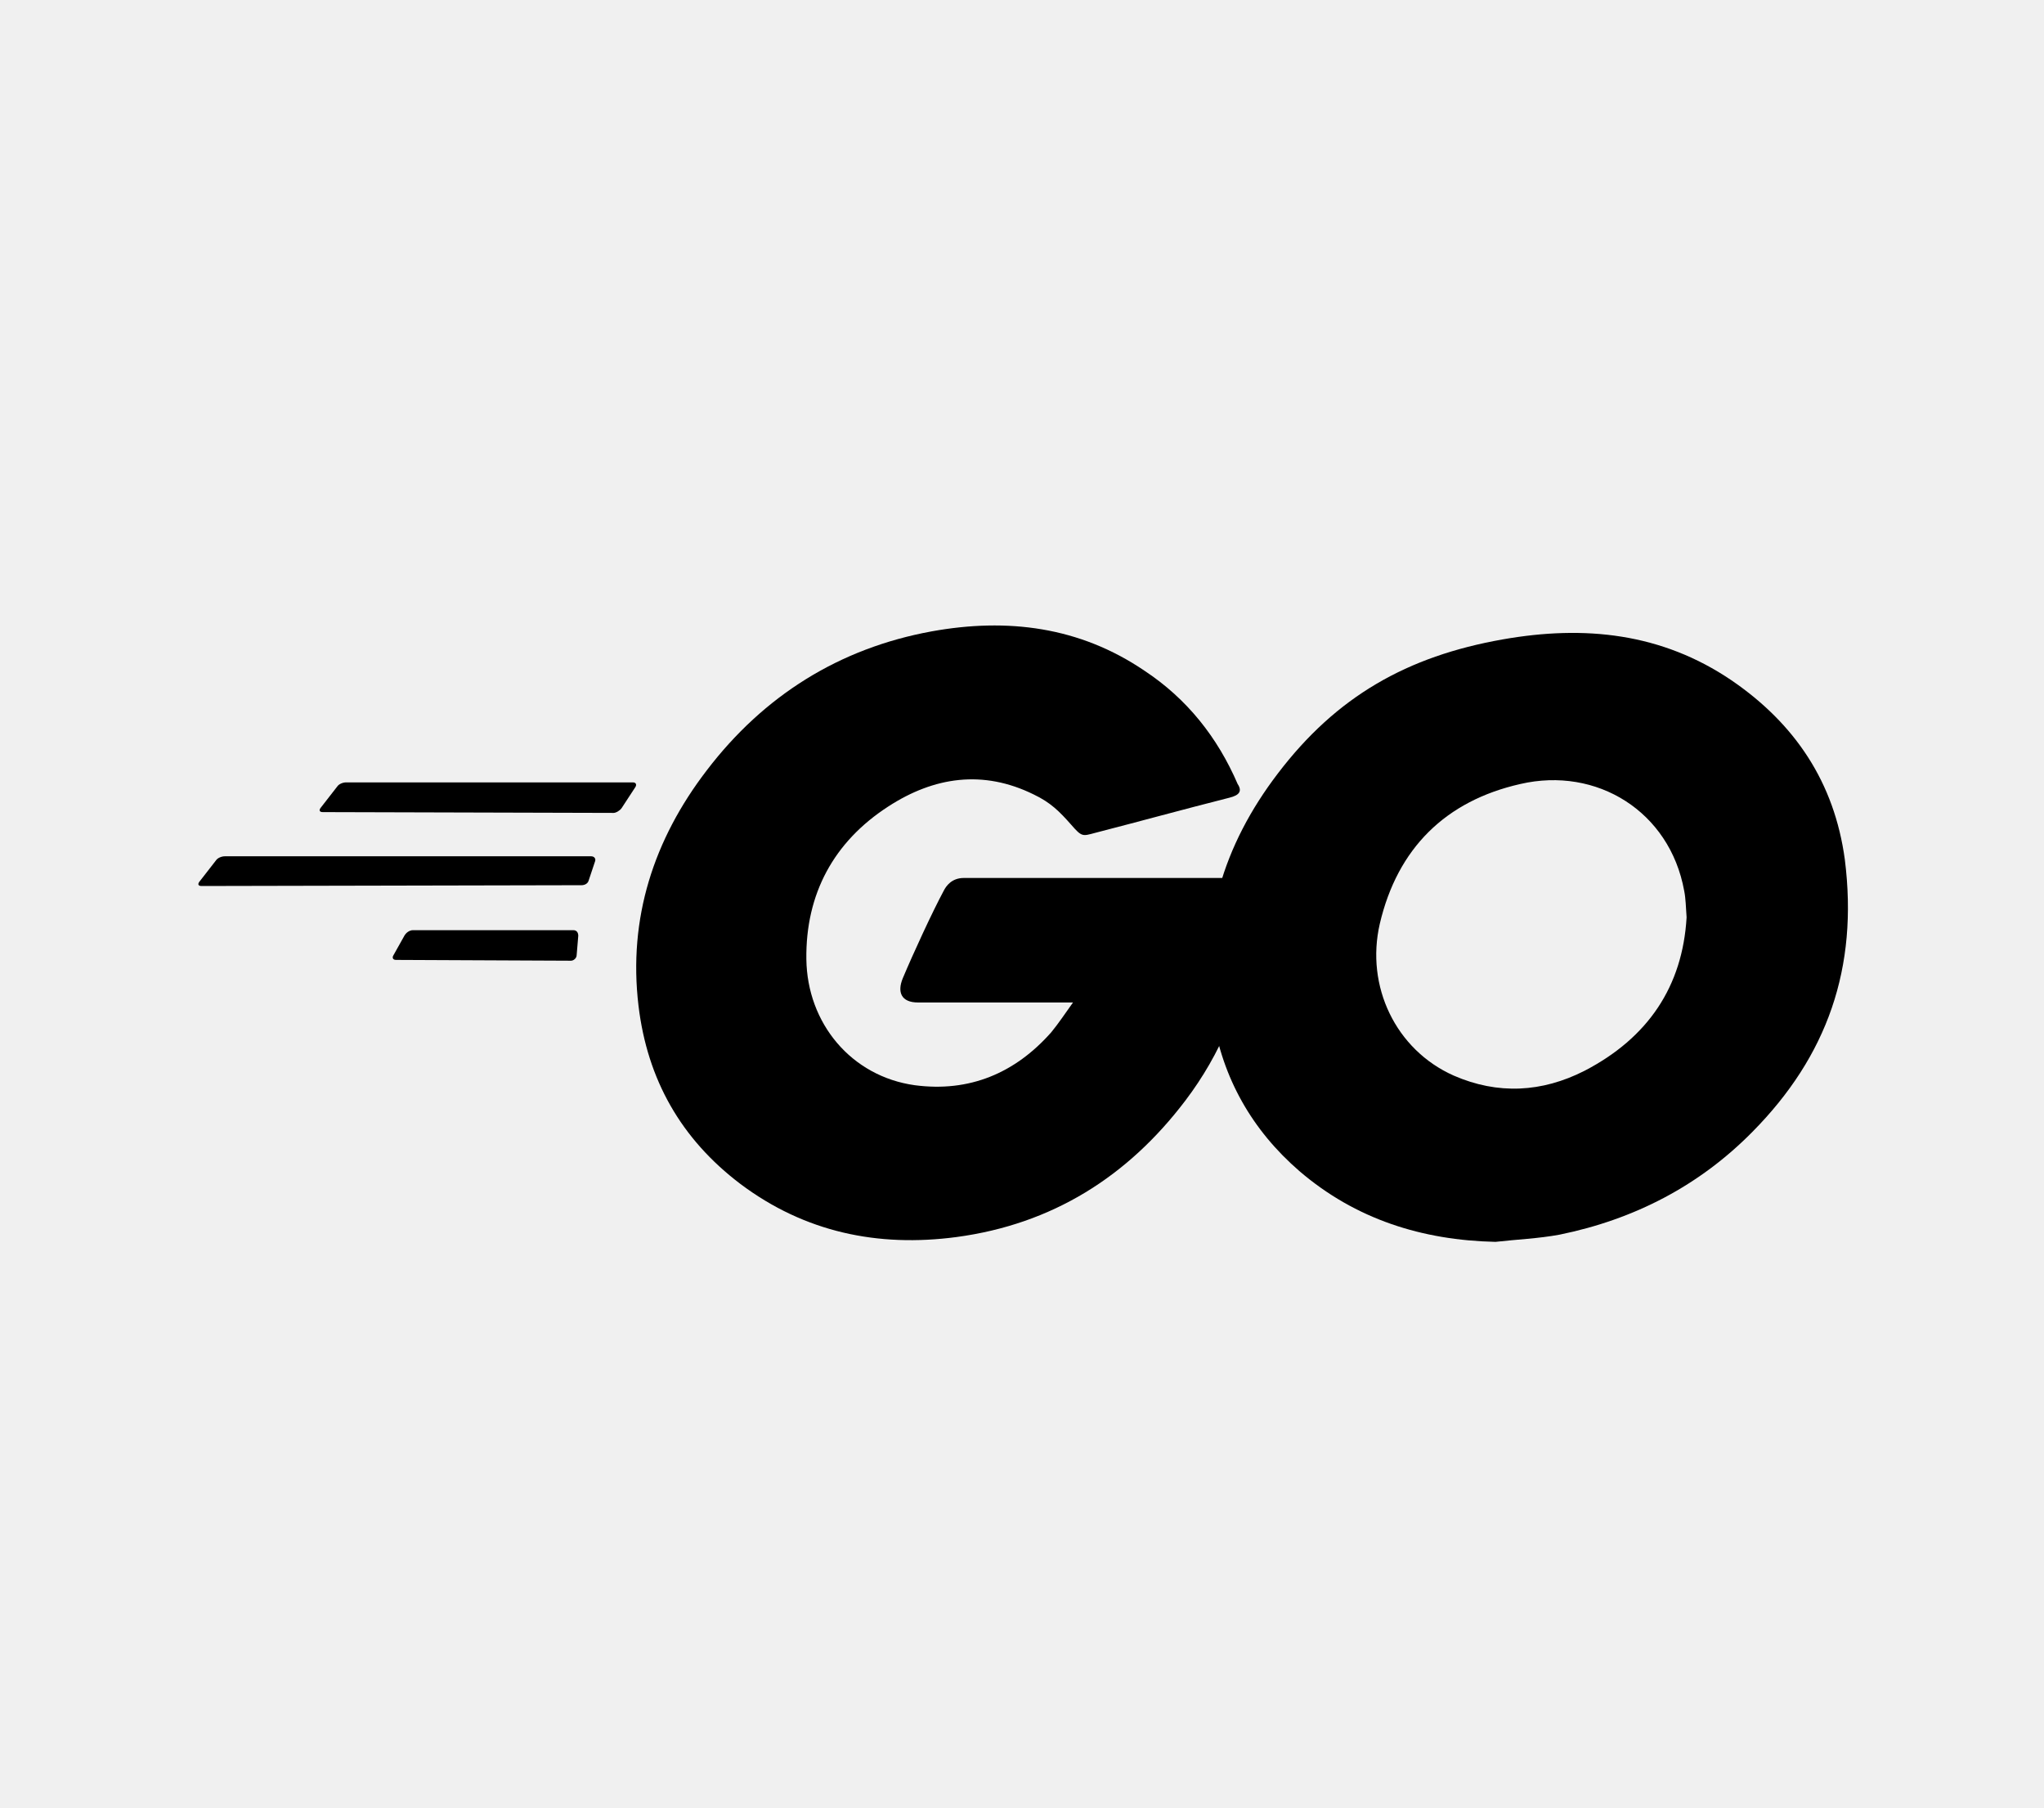
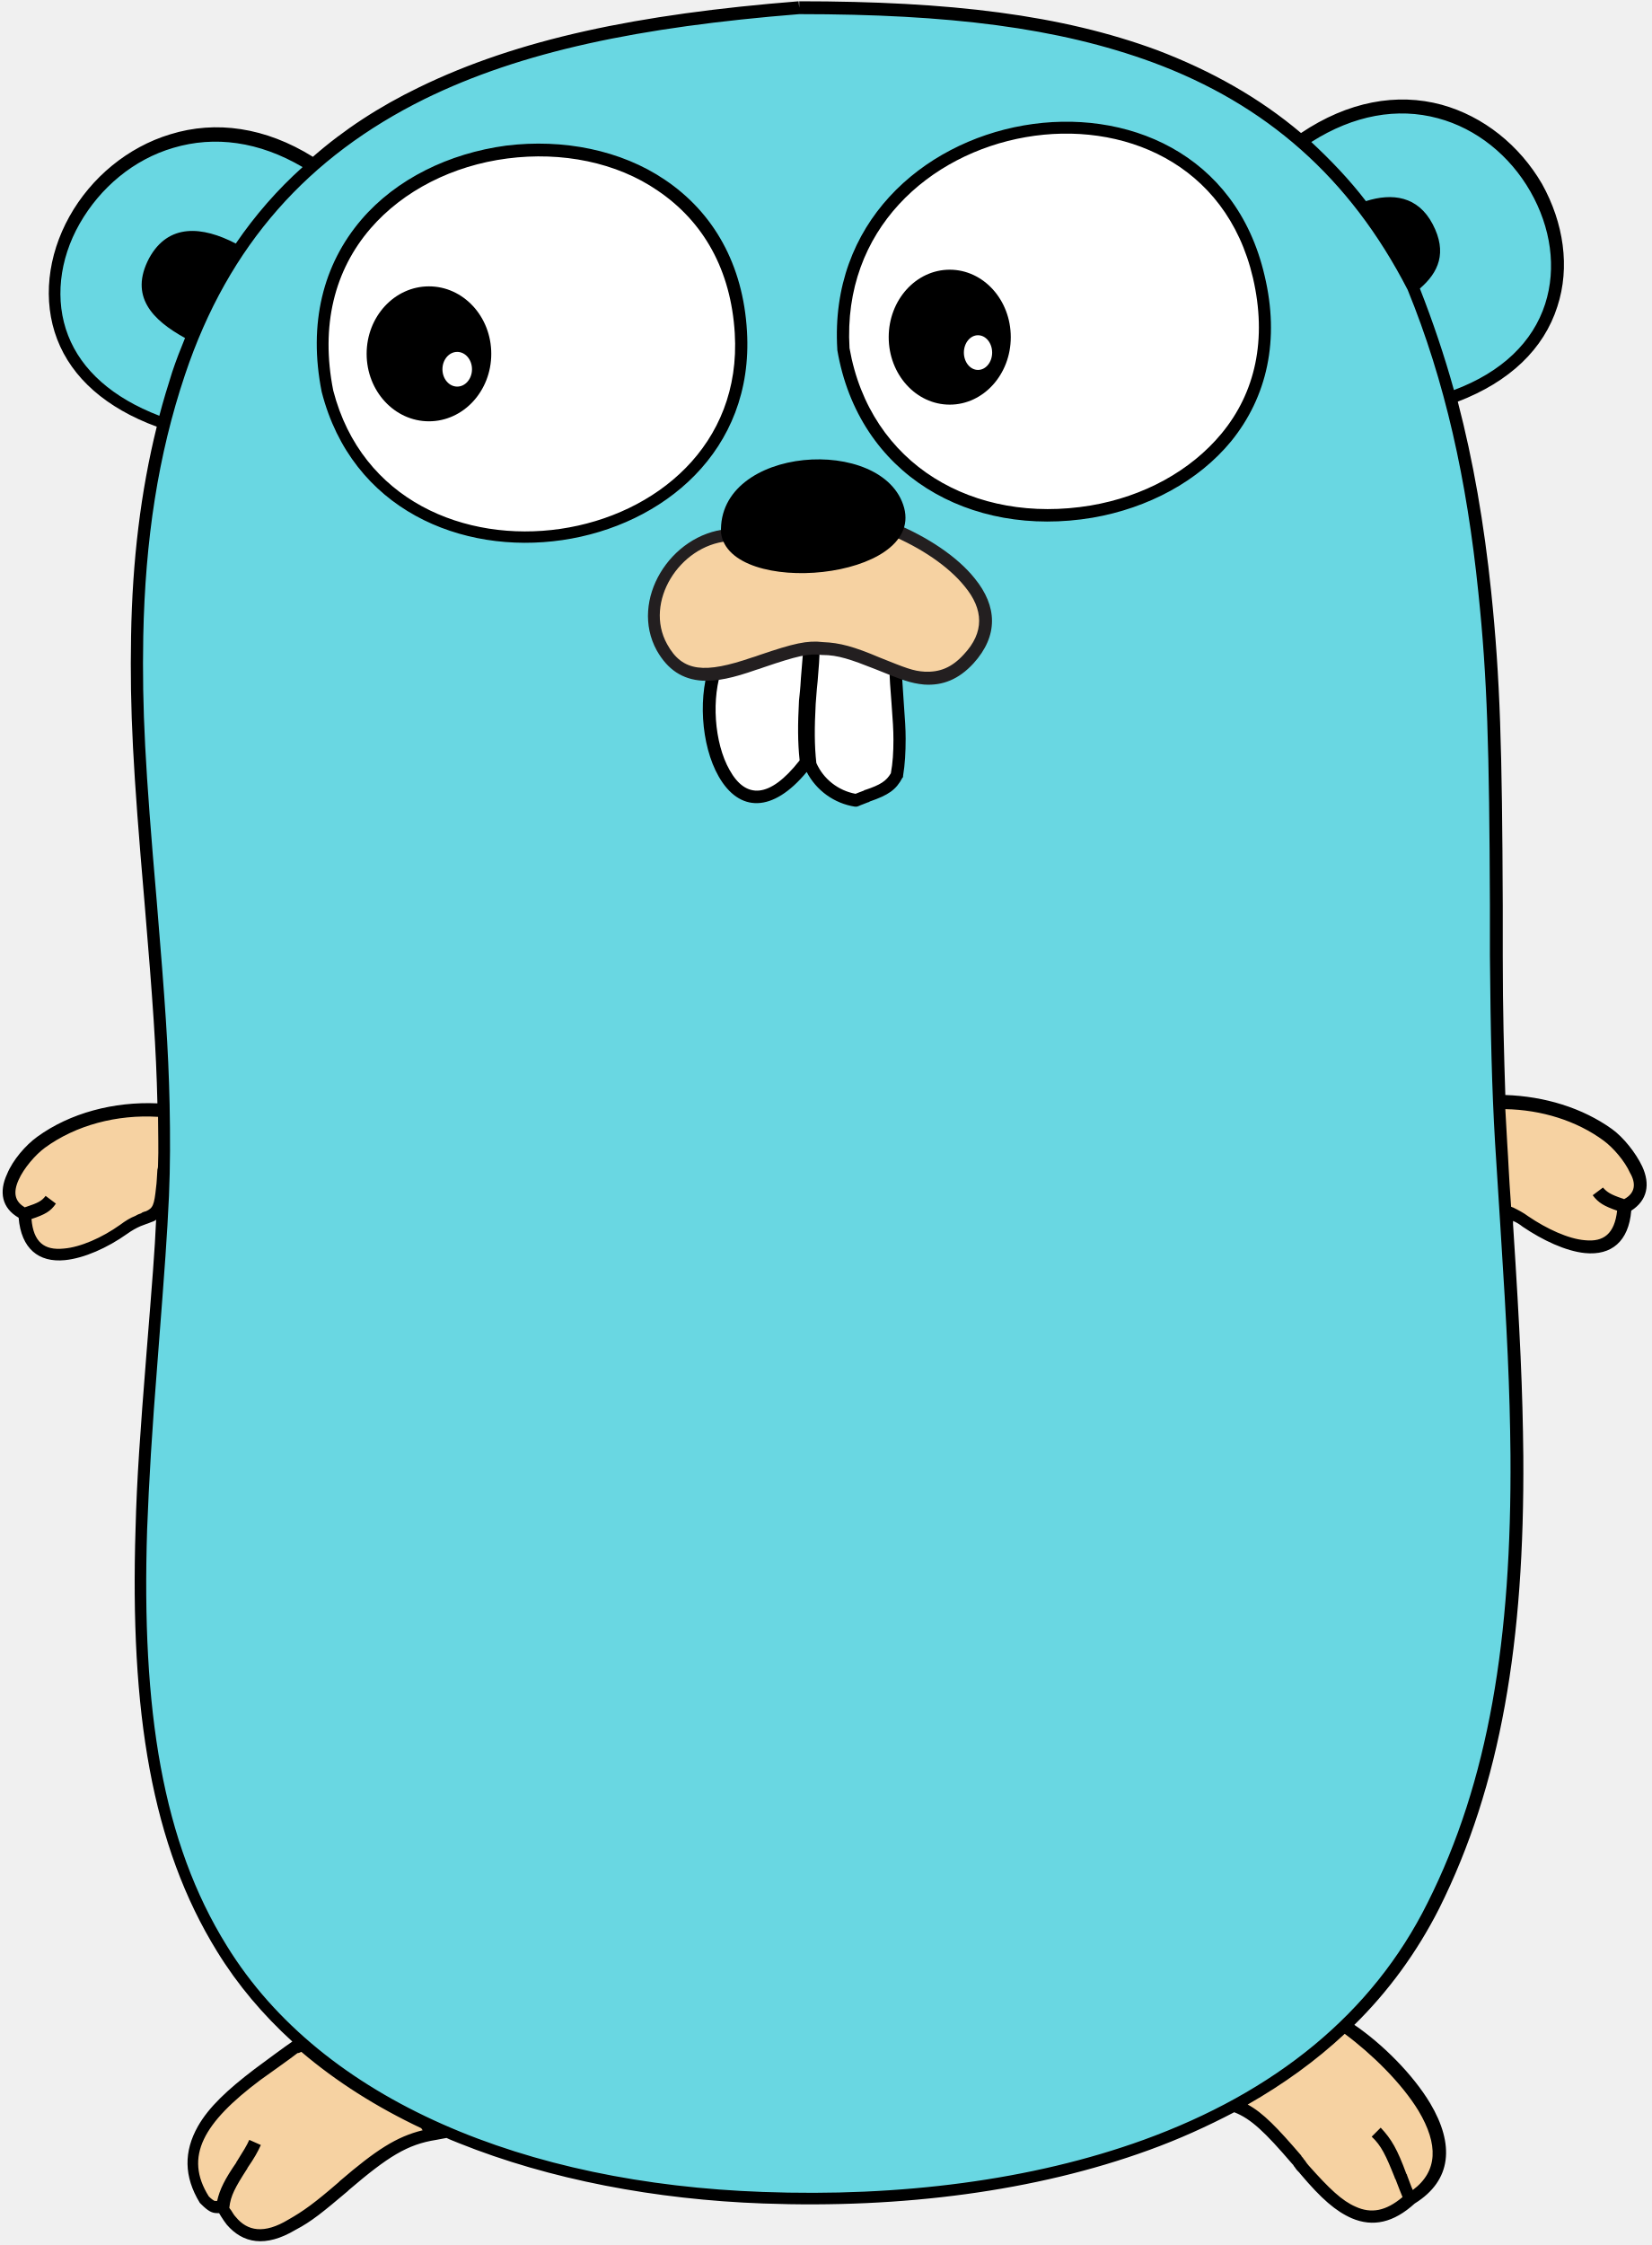
- <svg xmlns="http://www.w3.org/2000/svg" version="1.1" id="Layer_1" x="0px" y="0px" viewBox="0 0 254.5 225" style="enable-background:new 0 0 254.5 225;" xml:space="preserve">
-   <style type="text/css">
- 	.st0{fill:#2DBCAF;}
- 	.st1{fill:#5DC9E1;}
- 	.st2{fill:#FDDD00;}
- 	.st3{fill:#CE3262;}
- 	.st4{fill:#00ACD7;}
- 	.st5{fill:#FFFFFF;}
- </style>
+ <svg xmlns="http://www.w3.org/2000/svg" width="256px" height="348px" viewBox="0 0 256 348" version="1.1" preserveAspectRatio="xMidYMid">
  <g>
-     <g>
-       <g>
-         <g>
-           <path d="M40.2,101.1c-0.4,0-0.5-0.2-0.3-0.5l2.1-2.7c0.2-0.3,0.7-0.5,1.1-0.5l35.7,0c0.4,0,0.5,0.3,0.3,0.6l-1.7,2.6      c-0.2,0.3-0.7,0.6-1,0.6L40.2,101.1z" />
-         </g>
-       </g>
+     <path d="M3.686,188.165 C4.184,198.425 14.444,193.644 19.026,190.456 C23.409,187.368 24.704,189.958 25.102,183.981 C25.401,179.997 25.799,176.112 25.6,172.128 C18.926,171.53 11.754,173.124 6.275,177.108 C3.387,179.1 -1.793,185.675 3.686,188.165" fill="#F6D2A2" />
+     <path d="M208.187,314.272 C216.056,319.153 230.5,333.896 218.646,341.068 C207.29,351.427 200.915,329.612 190.954,326.624 C195.237,320.747 200.616,315.368 208.187,314.272 L208.187,314.272 L208.187,314.272 Z" fill="#F6D2A2" />
+     <path d="M67.337,330.907 C58.073,332.302 52.893,340.669 45.124,344.953 C37.852,349.236 35.063,343.558 34.465,342.363 C33.37,341.865 33.469,342.861 31.676,341.068 C24.903,330.409 38.649,322.64 45.821,317.36 C55.782,315.368 62.058,324.034 67.337,330.907 L67.337,330.907 L67.337,330.907 Z" fill="#F6D2A2" />
+     <path d="M251.916,186.87 C251.418,197.13 241.158,192.349 236.576,189.161 C232.193,186.073 230.898,188.663 230.5,182.686 C230.201,178.702 229.802,174.817 230.002,170.833 C236.675,170.235 243.847,171.829 249.326,175.813 C252.115,177.805 257.395,184.38 251.916,186.87" fill="#F6D2A2" />
+     <path d="M224.722,61.759 C260.283,49.208 232.492,0.498 201.513,22.014 C181.192,4.582 153.202,1.395 123.816,1.395 C95.029,3.686 67.636,8.965 48.511,25.7 C17.631,5.777 -10.858,53.591 25.401,65.644 C15.24,105.089 26.795,145.332 25.202,185.475 C23.707,221.535 14.244,269.846 34.266,302.219 C51.3,329.911 87.956,339.773 118.139,340.868 C156.688,342.263 203.405,332.8 222.132,295.446 C240.062,259.885 235.082,215.558 232.791,177.208 C230.5,138.459 234.783,99.113 224.722,61.759 L224.722,61.759 Z" fill="#69D7E2" />
+     <path d="M254.605,180.794 C253.609,178.702 251.717,176.311 249.924,175.016 C245.342,171.729 239.465,169.936 233.388,169.737 C233.189,163.561 232.99,156.788 232.99,148.221 L232.99,140.451 C232.89,115.947 232.591,105.189 231.197,91.742 C230.101,81.183 228.408,71.421 226.017,62.257 C234.086,59.169 239.365,54.089 241.457,47.514 C243.449,41.438 242.453,34.565 239.066,28.489 C235.58,22.512 230.002,18.03 223.527,16.237 C216.554,14.344 208.984,15.739 201.712,20.619 C195.237,15.141 187.767,10.957 179.399,7.77 C164.557,2.291 147.325,0.199 123.916,0.199 L123.916,1.195 L123.816,0.199 C98.814,2.191 80.286,6.076 64.946,13.547 C58.77,16.535 53.292,20.121 48.511,24.305 C41.139,19.723 33.469,18.627 26.397,20.819 C19.823,22.811 14.145,27.493 10.758,33.569 C7.371,39.645 6.574,46.618 8.865,52.595 C11.156,58.571 16.436,63.253 24.305,66.142 C21.815,76.202 20.52,86.861 20.321,98.615 C20.121,110.07 20.619,119.234 22.412,139.953 C23.707,155.393 24.205,162.465 24.405,171.032 C17.631,170.733 10.858,172.526 5.777,176.212 C3.984,177.507 1.992,179.798 1.096,181.989 C-0.199,184.778 0.299,187.268 2.889,188.763 C3.287,193.544 5.977,195.735 10.061,195.337 C13.049,195.038 16.635,193.444 19.723,191.253 C20.42,190.755 21.118,190.356 21.815,190.058 C22.114,189.958 22.313,189.858 22.612,189.759 C22.612,189.759 23.209,189.56 23.409,189.46 C23.707,189.36 24.006,189.261 24.205,189.061 C24.006,193.743 23.608,198.624 22.711,209.781 C21.715,222.332 21.217,229.205 21.018,236.875 C20.121,265.363 23.508,286.082 33.668,302.518 C36.856,307.698 40.741,312.28 45.323,316.464 C44.426,317.061 40.641,319.851 39.446,320.747 C35.262,323.935 32.374,326.624 30.68,329.612 C28.489,333.497 28.489,337.382 30.979,341.466 L31.079,341.566 L31.178,341.665 C32.274,342.761 32.872,343.06 33.668,343.06 L33.768,343.06 L33.967,343.06 L33.967,343.06 C34.067,343.259 34.167,343.359 34.266,343.558 C34.565,344.056 34.864,344.454 35.163,344.853 C37.653,347.742 41.139,348.439 45.821,345.65 C48.311,344.355 50.104,342.861 53.889,339.673 C53.989,339.574 53.989,339.574 54.089,339.474 C60.165,334.294 63.153,332.402 67.636,331.704 L69.23,331.405 C69.827,331.704 70.425,331.904 71.122,332.202 C85.267,337.88 101.703,340.968 118.338,341.566 C139.854,342.363 160.573,339.673 178.104,333.298 C182.786,331.605 187.169,329.612 191.353,327.421 C193.942,328.417 196.134,330.509 200.318,335.39 C200.517,335.589 200.517,335.589 200.616,335.788 C200.816,335.988 200.816,336.087 200.915,336.187 C201.114,336.486 201.413,336.685 201.612,336.984 C204.9,340.868 207.091,342.761 209.581,343.857 C212.868,345.251 216.056,344.554 219.343,341.566 C225.121,337.98 225.519,332.402 221.734,326.026 C219.044,321.544 214.363,316.862 209.98,313.874 C215.16,308.794 219.642,302.718 223.128,295.844 C232.691,276.719 236.377,254.406 236.177,225.718 C236.078,215.558 235.679,206.693 234.584,189.759 L234.584,189.261 C235.082,189.46 235.58,189.759 236.078,190.157 C239.166,192.249 242.752,193.942 245.74,194.241 C249.824,194.64 252.514,192.448 252.912,187.667 L252.912,187.667 C255.402,186.073 255.9,183.583 254.605,180.794 L254.605,180.794 Z M222.929,18.328 C228.906,19.922 234.086,24.106 237.273,29.684 C240.461,35.262 241.357,41.538 239.564,47.116 C237.672,52.993 232.89,57.675 225.419,60.464 C223.925,55.085 222.132,49.805 220.14,44.725 C223.029,42.235 224.423,39.147 222.132,34.764 C219.841,30.381 215.857,29.883 211.773,31.178 C209.183,27.791 206.294,24.803 203.306,22.014 C209.88,17.83 216.654,16.635 222.929,18.328 L222.929,18.328 Z M10.559,51.997 C8.467,46.618 9.164,40.243 12.352,34.665 C15.539,29.086 20.719,24.704 26.895,22.911 C33.27,21.018 40.143,21.914 46.917,25.899 C43.032,29.385 39.546,33.37 36.557,37.753 C31.377,35.063 26.098,34.565 23.11,40.044 C20.022,45.921 23.608,49.606 28.688,52.395 C27.991,54.089 27.293,55.882 26.696,57.675 C25.998,59.866 25.301,62.157 24.704,64.448 C17.432,61.659 12.651,57.376 10.559,51.997 L10.559,51.997 Z M22.612,187.767 C22.512,187.767 21.914,187.966 21.914,188.065 C21.616,188.165 21.317,188.265 21.018,188.464 C20.221,188.763 19.424,189.261 18.627,189.858 C15.838,191.851 12.451,193.345 9.861,193.544 C6.873,193.843 5.18,192.548 4.881,188.962 C6.973,188.265 7.869,187.767 8.666,186.571 L7.072,185.376 C6.475,186.173 5.877,186.472 4.084,187.069 L4.084,187.069 C3.984,187.069 3.984,187.069 3.885,187.169 C2.291,186.272 1.992,184.878 2.889,182.886 C3.686,181.093 5.479,179.001 6.973,177.905 C11.754,174.419 18.129,172.725 24.504,173.124 C24.504,175.614 24.604,178.104 24.504,180.495 C24.504,180.794 24.504,180.993 24.405,181.292 C24.305,182.686 24.305,183.284 24.205,183.981 L24.205,183.981 C23.907,186.87 23.707,187.268 22.612,187.767 L22.612,187.767 Z M52.694,338.079 C52.595,338.179 52.595,338.179 52.495,338.279 C48.809,341.466 47.016,342.761 44.725,344.056 C40.94,346.347 38.35,345.849 36.557,343.658 C36.258,343.359 36.059,342.96 35.86,342.661 C35.76,342.562 35.661,342.363 35.561,342.263 C35.561,342.263 35.561,342.263 35.561,342.163 C35.76,340.37 36.458,339.075 38.251,336.286 C38.35,336.187 38.35,336.187 38.35,336.087 C39.446,334.493 39.944,333.597 40.442,332.501 L38.649,331.704 C38.251,332.601 37.753,333.398 36.756,334.991 C36.657,335.091 36.657,335.091 36.657,335.191 C34.864,337.781 34.067,339.374 33.668,341.167 L33.569,341.167 C33.569,341.167 33.569,341.167 33.469,341.167 L33.27,341.167 C33.071,341.068 32.772,340.868 32.374,340.47 C28.489,334.294 31.577,329.015 40.342,322.44 C41.438,321.644 45.124,319.054 46.12,318.257 C46.319,318.257 46.518,318.157 46.718,318.058 C52.096,322.64 58.372,326.624 65.345,329.911 L65.345,329.911 C65.345,330.011 65.444,330.111 65.544,330.21 C61.46,331.206 58.272,333.298 52.694,338.079 L52.694,338.079 Z M219.941,327.222 C223.029,332.402 222.929,336.585 219.044,339.474 C218.746,338.876 218.546,338.179 218.148,337.183 C218.148,337.083 218.148,337.083 218.048,336.984 C216.654,333.198 215.757,331.605 214.064,329.812 L212.669,331.206 C214.163,332.601 214.861,334.095 216.255,337.581 C216.255,337.681 216.255,337.681 216.355,337.781 C216.853,339.075 217.152,339.872 217.451,340.57 C214.861,342.761 212.57,343.16 210.179,342.064 C208.087,341.167 206.095,339.275 202.907,335.689 C202.708,335.489 202.509,335.191 202.31,334.892 C202.21,334.792 202.111,334.693 202.011,334.493 C201.812,334.294 201.812,334.294 201.712,334.095 C198.026,329.812 195.835,327.521 193.444,326.226 C199.023,323.038 204.003,319.452 208.486,315.268 C212.669,318.356 217.351,322.939 219.941,327.222 L219.941,327.222 Z M221.335,294.948 C212.769,312.181 197.628,324.333 177.307,331.704 C159.975,337.98 139.455,340.57 118.238,339.773 C81.681,338.478 50.005,325.728 35.163,301.622 C25.202,285.584 21.914,265.164 22.811,237.074 C23.11,229.404 23.508,222.531 24.504,209.98 C25.6,195.835 25.899,191.751 26.198,185.376 C26.397,180.794 26.397,176.112 26.297,171.132 C26.098,162.366 25.6,155.393 24.305,139.754 C22.512,119.035 22.014,109.97 22.213,98.615 C22.512,83.673 24.504,70.525 28.688,58.073 C35.461,37.852 47.913,24.205 65.843,15.34 C80.884,7.969 99.113,4.184 123.916,2.191 C147.125,2.191 164.059,4.283 178.702,9.662 C196.233,16.137 209.282,27.493 218.247,44.925 C224.025,59.069 227.412,74.31 229.205,91.841 C230.599,105.189 230.898,115.947 230.998,140.352 L230.998,148.121 C231.097,160.174 231.296,168.641 231.795,177.108 C231.994,180.395 232.093,181.79 232.591,189.659 C233.687,206.593 234.086,215.359 234.185,225.519 C234.384,254.107 230.798,276.121 221.335,294.948 L221.335,294.948 Z M251.816,185.874 L251.816,185.874 C251.717,185.874 251.617,185.774 251.518,185.774 C249.725,185.177 249.127,184.778 248.529,184.081 L246.935,185.276 C247.832,186.472 248.728,186.97 250.721,187.667 C250.322,191.253 248.629,192.548 245.74,192.249 C243.15,192.05 239.763,190.456 236.974,188.563 C236.177,187.966 235.381,187.567 234.584,187.169 C234.484,187.169 234.384,187.069 234.285,187.069 C233.886,181.591 233.886,180.196 233.687,177.307 C233.588,175.514 233.488,173.721 233.388,171.928 C238.967,172.028 244.445,173.721 248.629,176.809 C250.123,177.905 251.916,179.997 252.713,181.79 C253.709,183.483 253.51,184.977 251.816,185.874 L251.816,185.874 Z" fill="#000000" />
+     <g transform="translate(108.9349, 96.95101)">
+       <path d="M29.983,7.172 C30.082,12.252 31.079,17.83 30.182,23.209 C28.788,25.799 26.198,26.098 23.907,27.094 C20.719,26.596 18.03,24.504 16.735,21.516 C15.938,15.44 16.934,9.662 17.233,3.586 C17.233,3.387 21.018,3.686 24.405,4.682 C27.293,5.578 29.983,7.072 29.983,7.172 L29.983,7.172 Z" fill="#FFFFFF" />
+       <path d="M1.793,7.57 C-0.996,18.129 5.479,35.362 16.137,21.217 C15.34,15.24 16.237,9.463 16.535,3.586 C16.635,3.088 1.893,6.873 1.793,7.57 L1.793,7.57 Z" fill="#FFFFFF" />
+       <path d="M31.178,11.854 C30.979,8.865 30.879,7.67 30.879,6.176 L30.879,5.479 L30.182,5.279 L17.631,1.395 L17.631,0.697 L16.336,0.996 L16.237,0.996 L16.237,1.096 L2.092,4.682 L1.594,4.781 L1.395,5.279 C-0.797,10.559 -0.299,18.528 2.49,23.409 C5.678,28.987 10.858,29.086 16.137,22.711 C17.631,25.6 20.42,27.592 23.608,28.09 L23.907,28.09 L24.205,27.991 C24.604,27.791 25.002,27.692 25.7,27.393 C25.799,27.393 25.799,27.393 25.899,27.293 C28.788,26.297 29.983,25.5 30.979,23.608 L31.079,23.508 L31.079,23.309 C31.377,21.516 31.477,19.623 31.477,17.532 C31.477,16.037 31.377,14.643 31.178,11.854 L31.178,11.854 Z M15.24,8.168 C15.141,9.961 15.041,10.658 14.942,11.654 C14.742,15.34 14.742,18.129 15.041,20.918 C10.36,26.895 6.674,26.895 4.184,22.412 C1.793,18.229 1.295,11.156 3.088,6.475 L15.639,3.287 C15.539,4.582 15.44,5.877 15.24,8.168 L15.24,8.168 Z M29.186,22.911 C28.489,24.106 27.592,24.704 25.202,25.5 C25.102,25.5 25.102,25.5 25.002,25.6 C24.405,25.799 24.006,25.998 23.707,26.098 C21.018,25.6 18.727,23.807 17.631,21.317 C17.332,18.627 17.332,15.838 17.532,12.153 C17.631,11.156 17.631,10.459 17.83,8.666 C18.03,6.375 18.129,4.981 18.129,3.686 L28.987,6.973 C28.987,8.268 29.086,9.463 29.286,12.053 C29.485,14.742 29.584,16.137 29.584,17.731 C29.584,19.623 29.485,21.317 29.186,22.911 L29.186,22.911 Z" fill="#000000" />
    </g>
-     <g>
-       <g>
-         <g>
-           <path d="M25.1,110.3c-0.4,0-0.5-0.2-0.3-0.5l2.1-2.7c0.2-0.3,0.7-0.5,1.1-0.5l45.6,0c0.4,0,0.6,0.3,0.5,0.6l-0.8,2.4      c-0.1,0.4-0.5,0.6-0.9,0.6L25.1,110.3z" />
-         </g>
-       </g>
+     <g transform="translate(48.47551, 21.97556)">
+       <path d="M2.291,38.749 C11.455,74.409 68.532,65.245 66.341,29.485 C63.751,-13.348 -6.475,-5.08 2.291,38.749" fill="#FFFFFF" />
+       <path d="M67.337,29.385 C66.739,19.026 62.157,10.957 54.587,5.877 C47.813,1.295 38.848,-0.498 29.983,0.598 C21.118,1.793 12.949,5.777 7.57,12.053 C1.594,19.026 -0.697,28.19 1.395,38.749 L2.291,38.549 L1.395,38.749 C10.758,75.405 69.528,66.54 67.337,29.385 L67.337,29.385 Z M3.188,38.549 C1.195,28.489 3.387,19.922 8.965,13.447 C14.045,7.57 21.715,3.686 30.182,2.59 C38.649,1.494 47.116,3.188 53.491,7.57 C60.563,12.352 64.847,19.823 65.444,29.684 C67.536,64.448 12.053,72.816 3.188,38.549 L3.188,38.549 Z" fill="#000000" />
+       <ellipse fill="#000000" cx="18.03" cy="32.872" rx="9.662" ry="10.459" />
+       <ellipse fill="#FFFFFF" cx="22.412" cy="35.262" rx="2.291" ry="2.689" />
    </g>
-     <g>
-       <g>
-         <g>
-           <path d="M49.3,119.5c-0.4,0-0.5-0.3-0.3-0.6l1.4-2.5c0.2-0.3,0.6-0.6,1-0.6l20,0c0.4,0,0.6,0.3,0.6,0.7l-0.2,2.4      c0,0.4-0.4,0.7-0.7,0.7L49.3,119.5z" />
-         </g>
-       </g>
+     <g transform="translate(129.6178, 18.09752)">
+       <path d="M1.195,35.96 C8.268,76.9 75.206,66.042 65.544,24.803 C56.878,-12.252 -1.195,-1.992 1.195,35.96" fill="#FFFFFF" />
+       <path d="M66.44,24.604 C57.575,-13.547 -2.191,-3.088 0.199,36.059 L0.199,36.159 C3.486,55.483 20.719,65.345 39.745,62.157 C48.411,60.663 56.181,56.479 61.261,50.304 C66.839,43.43 68.831,34.565 66.44,24.604 L66.44,24.604 Z M59.767,49.108 C54.985,54.886 47.714,58.87 39.446,60.265 C21.416,63.253 5.279,53.989 2.092,35.86 C-0.1,-0.996 56.28,-10.858 64.647,25.002 C66.839,34.465 65.046,42.733 59.767,49.108 L59.767,49.108 Z" fill="#000000" />
+       <ellipse fill="#000000" cx="17.631" cy="34.167" rx="9.463" ry="10.459" />
+       <ellipse fill="#FFFFFF" cx="22.014" cy="36.557" rx="2.191" ry="2.689" />
    </g>
-     <g>
-       <g id="CXHf1q_5_">
-         <g>
-           <g>
-             <path d="M153.1,99.3c-6.3,1.6-10.6,2.8-16.8,4.4c-1.5,0.4-1.6,0.5-2.9-1c-1.5-1.7-2.6-2.8-4.7-3.8c-6.3-3.1-12.4-2.2-18.1,1.5       c-6.8,4.4-10.3,10.9-10.2,19c0.1,8,5.6,14.6,13.5,15.7c6.8,0.9,12.5-1.5,17-6.6c0.9-1.1,1.7-2.3,2.7-3.7c-3.6,0-8.1,0-19.3,0       c-2.1,0-2.6-1.3-1.9-3c1.3-3.1,3.7-8.3,5.1-10.9c0.3-0.6,1-1.6,2.5-1.6c5.1,0,23.9,0,36.4,0c-0.2,2.7-0.2,5.4-0.6,8.1       c-1.1,7.2-3.8,13.8-8.2,19.6c-7.2,9.5-16.6,15.4-28.5,17c-9.8,1.3-18.9-0.6-26.9-6.6c-7.4-5.6-11.6-13-12.7-22.2       c-1.3-10.9,1.9-20.7,8.5-29.3c7.1-9.3,16.5-15.2,28-17.3c9.4-1.7,18.4-0.6,26.5,4.9c5.3,3.5,9.1,8.3,11.6,14.1       C154.7,98.5,154.3,99,153.1,99.3z" />
-           </g>
-           <g>
-             <path d="M186.2,154.6c-9.1-0.2-17.4-2.8-24.4-8.8c-5.9-5.1-9.6-11.6-10.8-19.3c-1.8-11.3,1.3-21.3,8.1-30.2       c7.3-9.6,16.1-14.6,28-16.7c10.2-1.8,19.8-0.8,28.5,5.1c7.9,5.4,12.8,12.7,14.1,22.3c1.7,13.5-2.2,24.5-11.5,33.9       c-6.6,6.7-14.7,10.9-24,12.8C191.5,154.2,188.8,154.3,186.2,154.6z M210,114.2c-0.1-1.3-0.1-2.3-0.3-3.3       c-1.8-9.9-10.9-15.5-20.4-13.3c-9.3,2.1-15.3,8-17.5,17.4c-1.8,7.8,2,15.7,9.2,18.9c5.5,2.4,11,2.1,16.3-0.6       C205.2,129.2,209.5,122.8,210,114.2z" />
-           </g>
-         </g>
+     <g transform="translate(99.53638, 70.45107)">
+       <path d="M13.248,12.551 C5.379,13.248 -0.996,22.512 3.088,29.883 C8.467,39.645 20.52,28.987 27.991,29.983 C36.657,30.182 43.729,39.147 50.602,31.577 C58.272,23.209 47.315,15.041 38.649,11.455 L13.248,12.551 L13.248,12.551 Z" fill="#F6D2A2" />
+       <path d="M51.598,19.225 C48.909,15.838 44.227,12.75 39.147,10.658 L38.948,10.559 L38.749,10.559 L13.248,11.555 C4.383,12.352 -1.992,22.612 2.291,30.381 C3.984,33.37 6.275,34.864 9.363,35.063 C11.654,35.163 14.045,34.665 17.731,33.37 C18.03,33.27 18.428,33.17 18.926,32.971 C23.907,31.278 25.899,30.78 27.891,31.079 L27.991,31.079 C30.381,31.079 32.374,31.776 36.159,33.27 C40.342,34.963 41.637,35.461 43.729,35.661 C46.618,35.86 49.108,34.864 51.399,32.374 C55.284,28.09 55.085,23.508 51.598,19.225 L51.598,19.225 Z M49.905,30.979 C48.012,33.071 46.12,33.768 43.829,33.668 C42.036,33.569 40.84,33.071 36.856,31.477 C32.872,29.784 30.68,29.186 28.09,29.086 C25.6,28.788 23.508,29.286 18.229,31.079 C17.731,31.278 17.332,31.377 17.033,31.477 C9.762,33.967 6.275,33.768 3.885,29.385 C0.299,22.911 5.777,14.145 13.248,13.447 L38.45,12.451 C43.231,14.444 47.514,17.332 50.005,20.42 C52.993,24.006 53.093,27.592 49.905,30.979 L49.905,30.979 Z" fill="#231F20" />
+       <g transform="translate(11.95331, 0)" fill="#000000">
+         <path d="M28.688,8.268 C25.6,-3.088 -0.299,-1.395 0.299,12.153 C1.594,22.213 31.676,19.524 28.688,8.268 L28.688,8.268 Z" />
      </g>
    </g>
  </g>
</svg>
